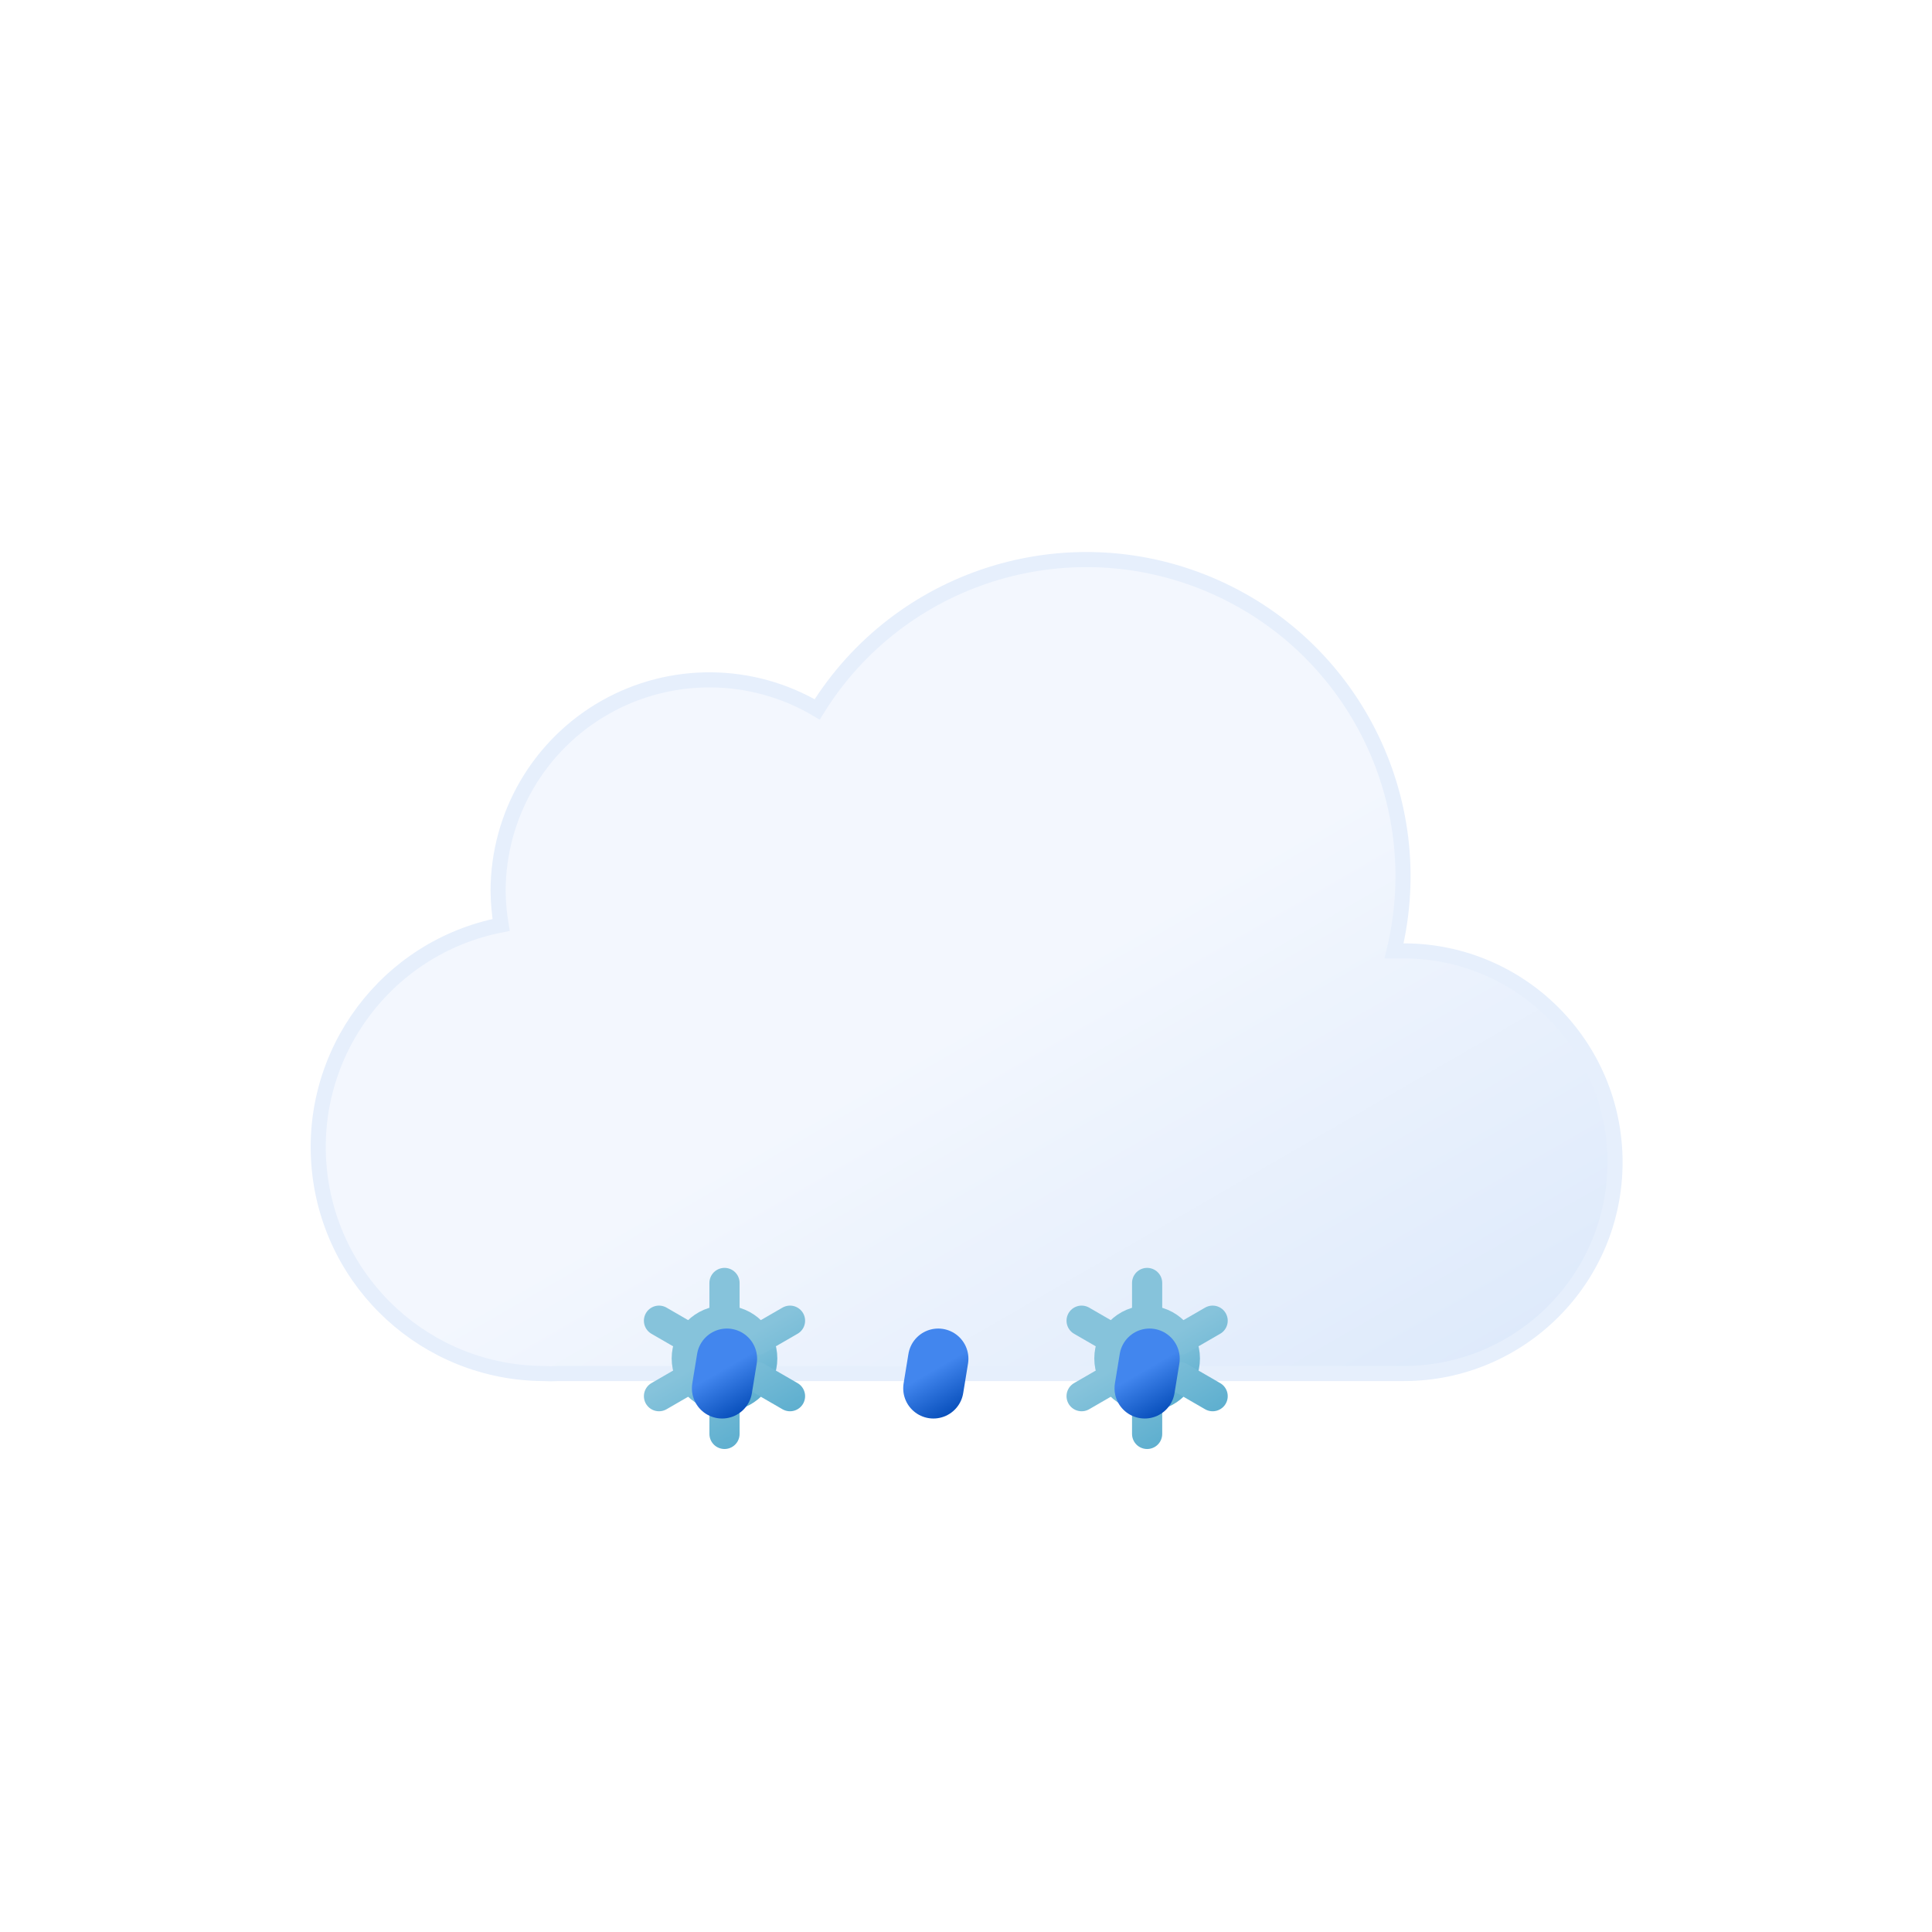
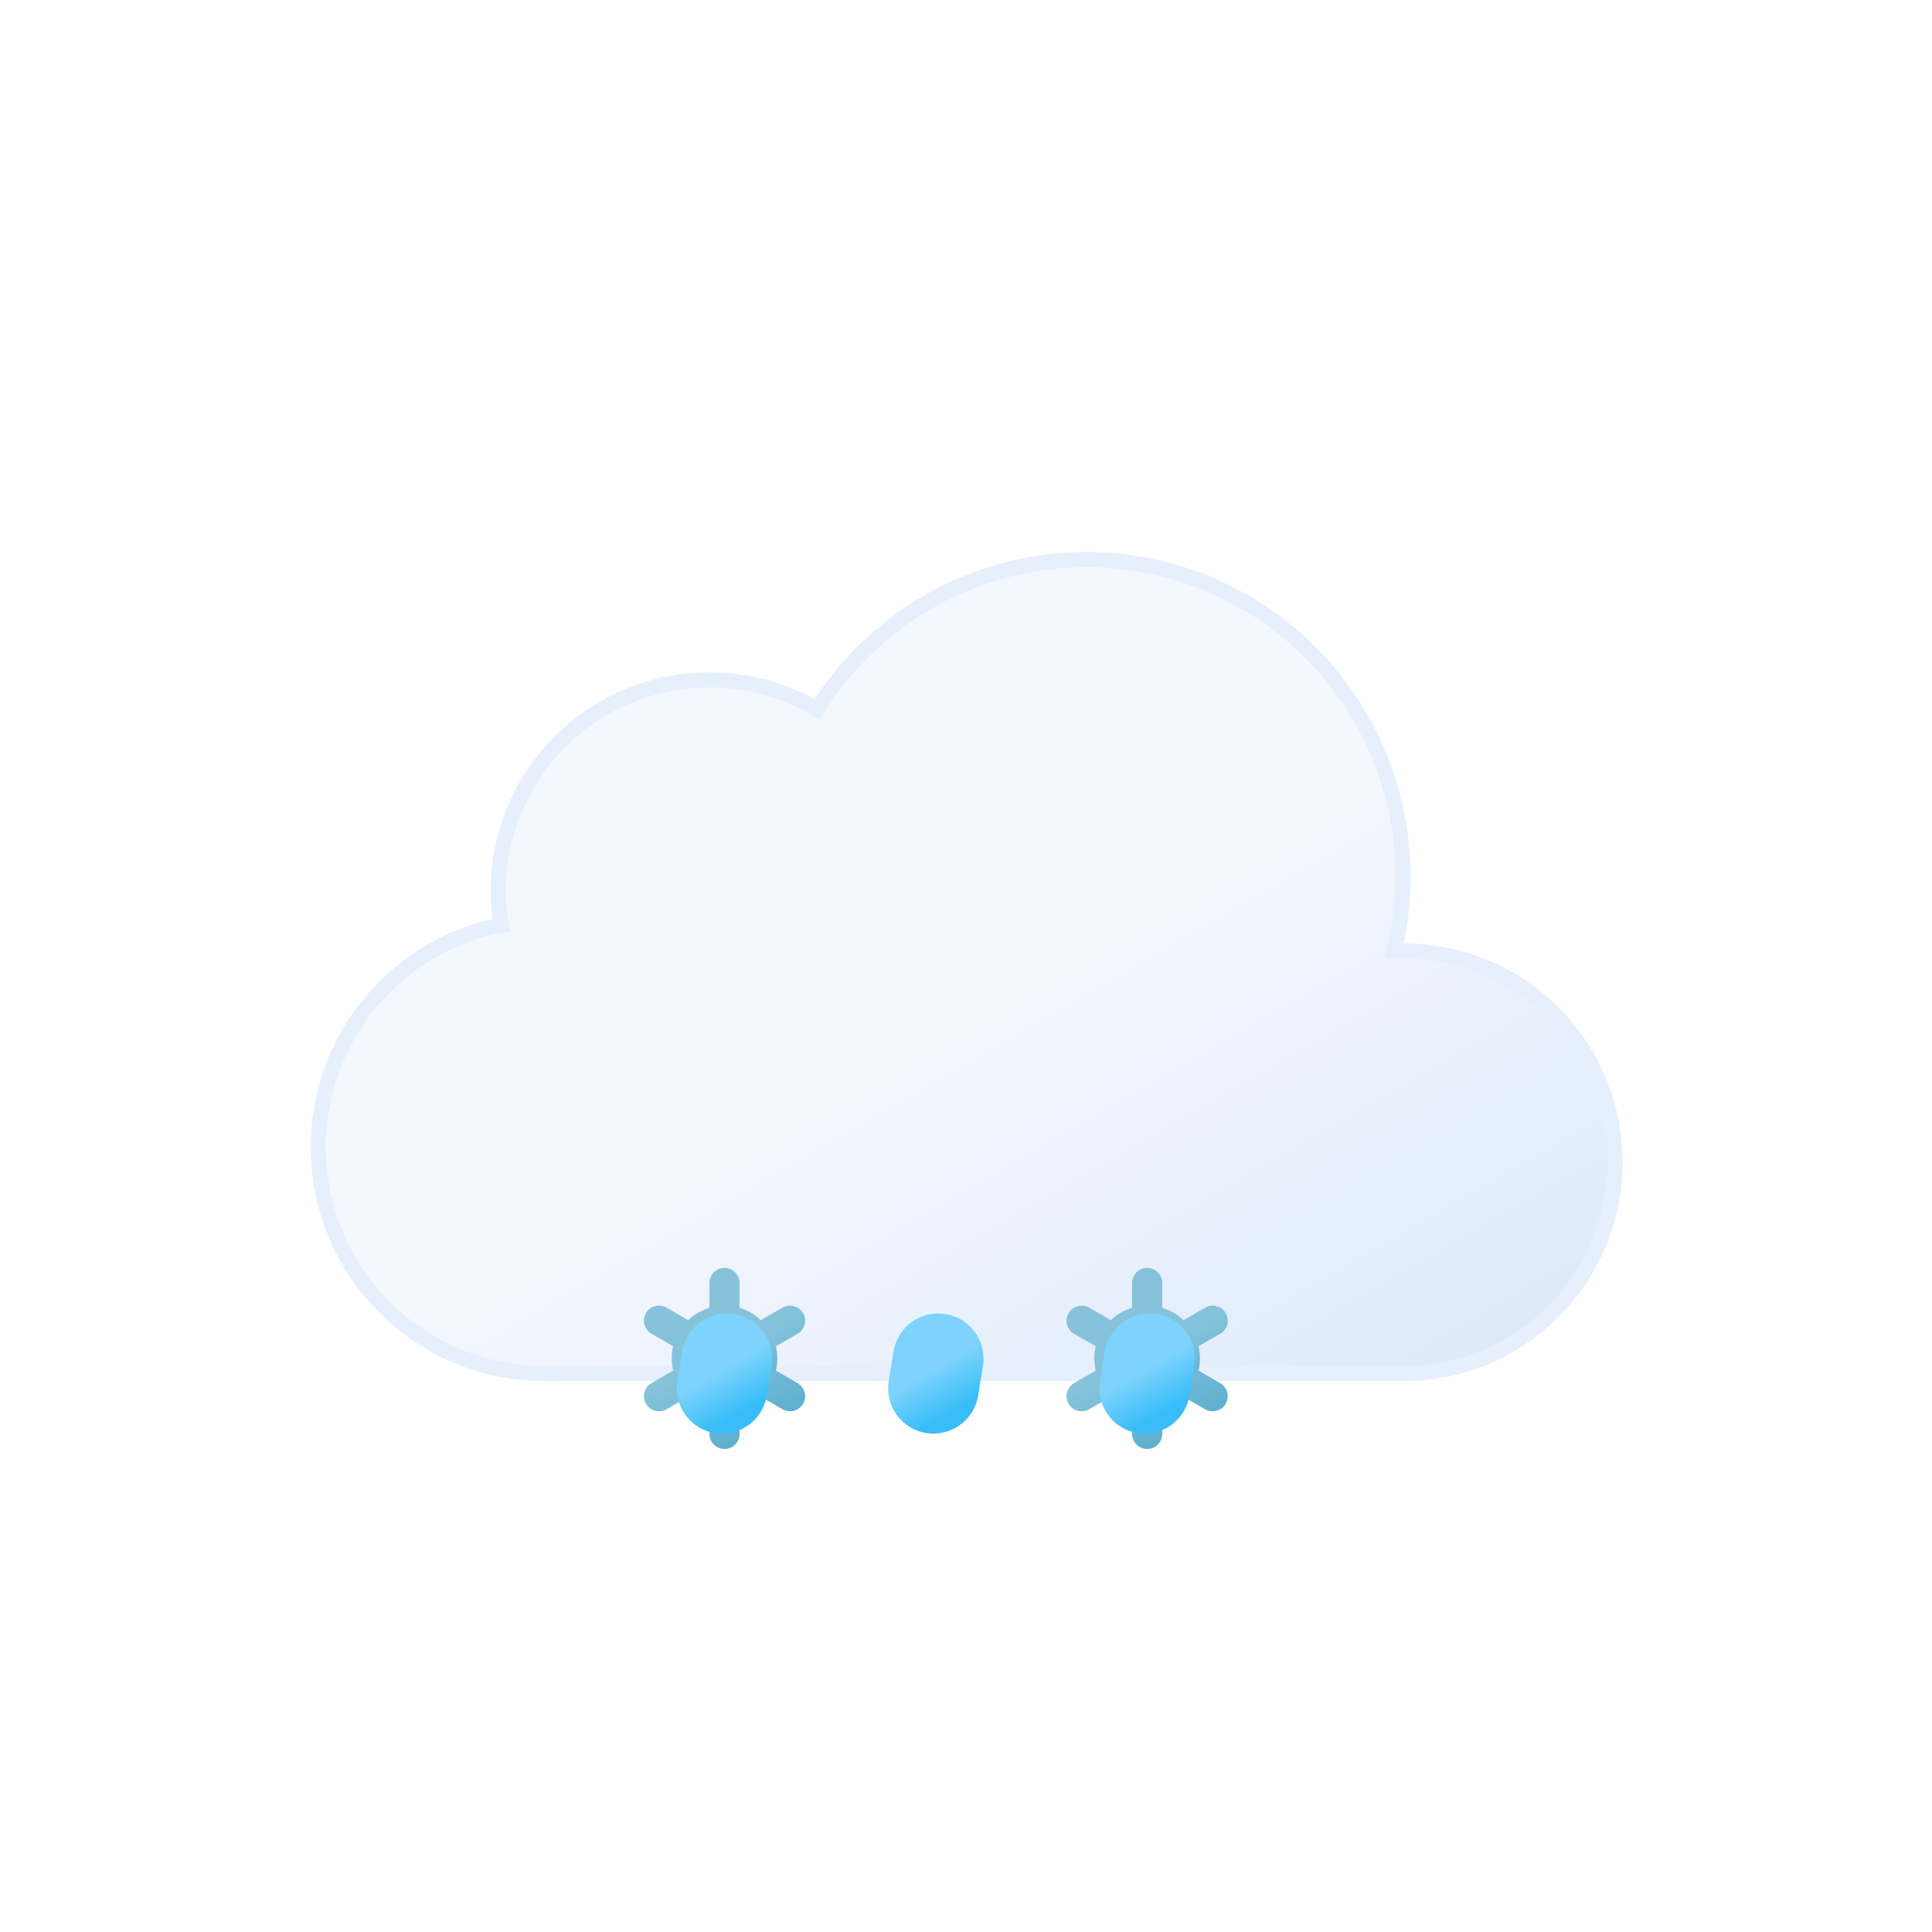
<svg xmlns="http://www.w3.org/2000/svg" xmlns:xlink="http://www.w3.org/1999/xlink" viewBox="0 0 64 64">
  <defs>
    <linearGradient id="c" x1="22.56" x2="39.2" y1="21.96" y2="50.8" gradientUnits="userSpaceOnUse">
      <stop offset="0" stop-color="#f3f7fe" />
      <stop offset=".45" stop-color="#f3f7fe" />
      <stop offset="1" stop-color="#deeafb" />
    </linearGradient>
    <linearGradient id="a" x1="23.12" x2="24.88" y1="43.48" y2="46.52" gradientUnits="userSpaceOnUse">
      <stop offset="0" stop-color="#86c3db" />
      <stop offset=".45" stop-color="#86c3db" />
      <stop offset="1" stop-color="#5eafcf" />
    </linearGradient>
    <linearGradient id="d" x1="22.67" x2="25.33" y1="42.69" y2="47.31" xlink:href="#a" />
    <linearGradient id="e" x1="37.12" x2="38.88" y1="43.48" y2="46.52" xlink:href="#a" />
    <linearGradient id="f" x1="36.67" x2="39.33" y1="42.69" y2="47.31" xlink:href="#a" />
    <linearGradient id="b" x1="23.31" x2="24.69" y1="44.3" y2="46.7" gradientUnits="userSpaceOnUse">
-       <stop offset="0" stop-color="#4286ee" />
-       <stop offset=".45" stop-color="#4286ee" />
-       <stop offset="1" stop-color="#0950bc" />
+       <stop offset="0" stop-color="#7dd3fc" />
+       <stop offset=".45" stop-color="#7dd3fc" />
+       <stop offset="1" stop-color="#38bdf8" />
    </linearGradient>
    <linearGradient id="g" x1="30.31" x2="31.69" y1="44.3" y2="46.7" xlink:href="#b" />
    <linearGradient id="h" x1="37.31" x2="38.69" y1="44.3" y2="46.7" xlink:href="#b" />
  </defs>
  <path fill="url(#c)" stroke="#e6effc" stroke-miterlimit="10" stroke-width=".5" d="M46.5 31.5h-.32a10.49 10.49 0 00-19.11-8 7 7 0 00-10.57 6 7.21 7.21 0 00.1 1.14A7.5 7.5 0 0018 45.5a4.19 4.19 0 00.5 0v0h28a7 7 0 000-14z" />
  <g>
    <circle cx="24" cy="45" r="1.25" fill="none" stroke="url(#a)" stroke-miterlimit="10" />
    <path fill="none" stroke="url(#d)" stroke-linecap="round" stroke-miterlimit="10" d="M26.17 46.25l-1.09-.63m-2.16-1.24l-1.09-.63M24 42.5v1.25m0 3.75v-1.25m-1.08-.63l-1.09.63m4.34-2.5l-1.09.63" />
    <animateTransform additive="sum" attributeName="transform" begin="-2s" dur="4s" repeatCount="indefinite" type="translate" values="1 -6; -1 12" />
    <animateTransform additive="sum" attributeName="transform" dur="9s" repeatCount="indefinite" type="rotate" values="0 24 45; 360 24 45" />
    <animate attributeName="opacity" begin="-2s" dur="4s" repeatCount="indefinite" values="0;1;1;1;0" />
  </g>
  <g>
    <circle cx="38" cy="45" r="1.25" fill="none" stroke="url(#e)" stroke-miterlimit="10" />
    <path fill="none" stroke="url(#f)" stroke-linecap="round" stroke-miterlimit="10" d="M40.17 46.25l-1.09-.63m-2.16-1.24l-1.09-.63M38 42.5v1.25m0 3.75v-1.25m-1.08-.63l-1.09.63m4.34-2.5l-1.09.63" />
    <animateTransform additive="sum" attributeName="transform" begin="-1s" dur="4s" repeatCount="indefinite" type="translate" values="1 -6; -1 12" />
    <animateTransform additive="sum" attributeName="transform" dur="9s" repeatCount="indefinite" type="rotate" values="0 38 45; 360 38 45" />
    <animate attributeName="opacity" begin="-1s" dur="4s" repeatCount="indefinite" values="0;1;1;1;0" />
  </g>
-   <path fill="none" stroke="url(#b)" stroke-linecap="round" stroke-miterlimit="10" stroke-width="2" d="M24.08 45.01l-.16.98">
+   <path fill="none" stroke="url(#b)" stroke-linecap="round" stroke-miterlimit="10" stroke-width="3" d="M24.08 45.01l-.16.98">
    <animateTransform attributeName="transform" dur="1.5s" repeatCount="indefinite" type="translate" values="1 -5; -2 10" />
    <animate attributeName="opacity" dur="1.5s" repeatCount="indefinite" values="0;1;1;0" />
  </path>
-   <path fill="none" stroke="url(#g)" stroke-linecap="round" stroke-miterlimit="10" stroke-width="2" d="M31.08 45.01l-.16.98">
+   <path fill="none" stroke="url(#g)" stroke-linecap="round" stroke-miterlimit="10" stroke-width="3" d="M31.08 45.01l-.16.98">
    <animateTransform attributeName="transform" begin="-0.5s" dur="1.5s" repeatCount="indefinite" type="translate" values="1 -5; -2 10" />
    <animate attributeName="opacity" begin="-0.5s" dur="1.5s" repeatCount="indefinite" values="0;1;1;0" />
  </path>
-   <path fill="none" stroke="url(#h)" stroke-linecap="round" stroke-miterlimit="10" stroke-width="2" d="M38.08 45.01l-.16.98">
+   <path fill="none" stroke="url(#h)" stroke-linecap="round" stroke-miterlimit="10" stroke-width="3" d="M38.08 45.01l-.16.98">
    <animateTransform attributeName="transform" begin="-1s" dur="1.5s" repeatCount="indefinite" type="translate" values="1 -5; -2 10" />
    <animate attributeName="opacity" begin="-1s" dur="1.5s" repeatCount="indefinite" values="0;1;1;0" />
  </path>
</svg>
